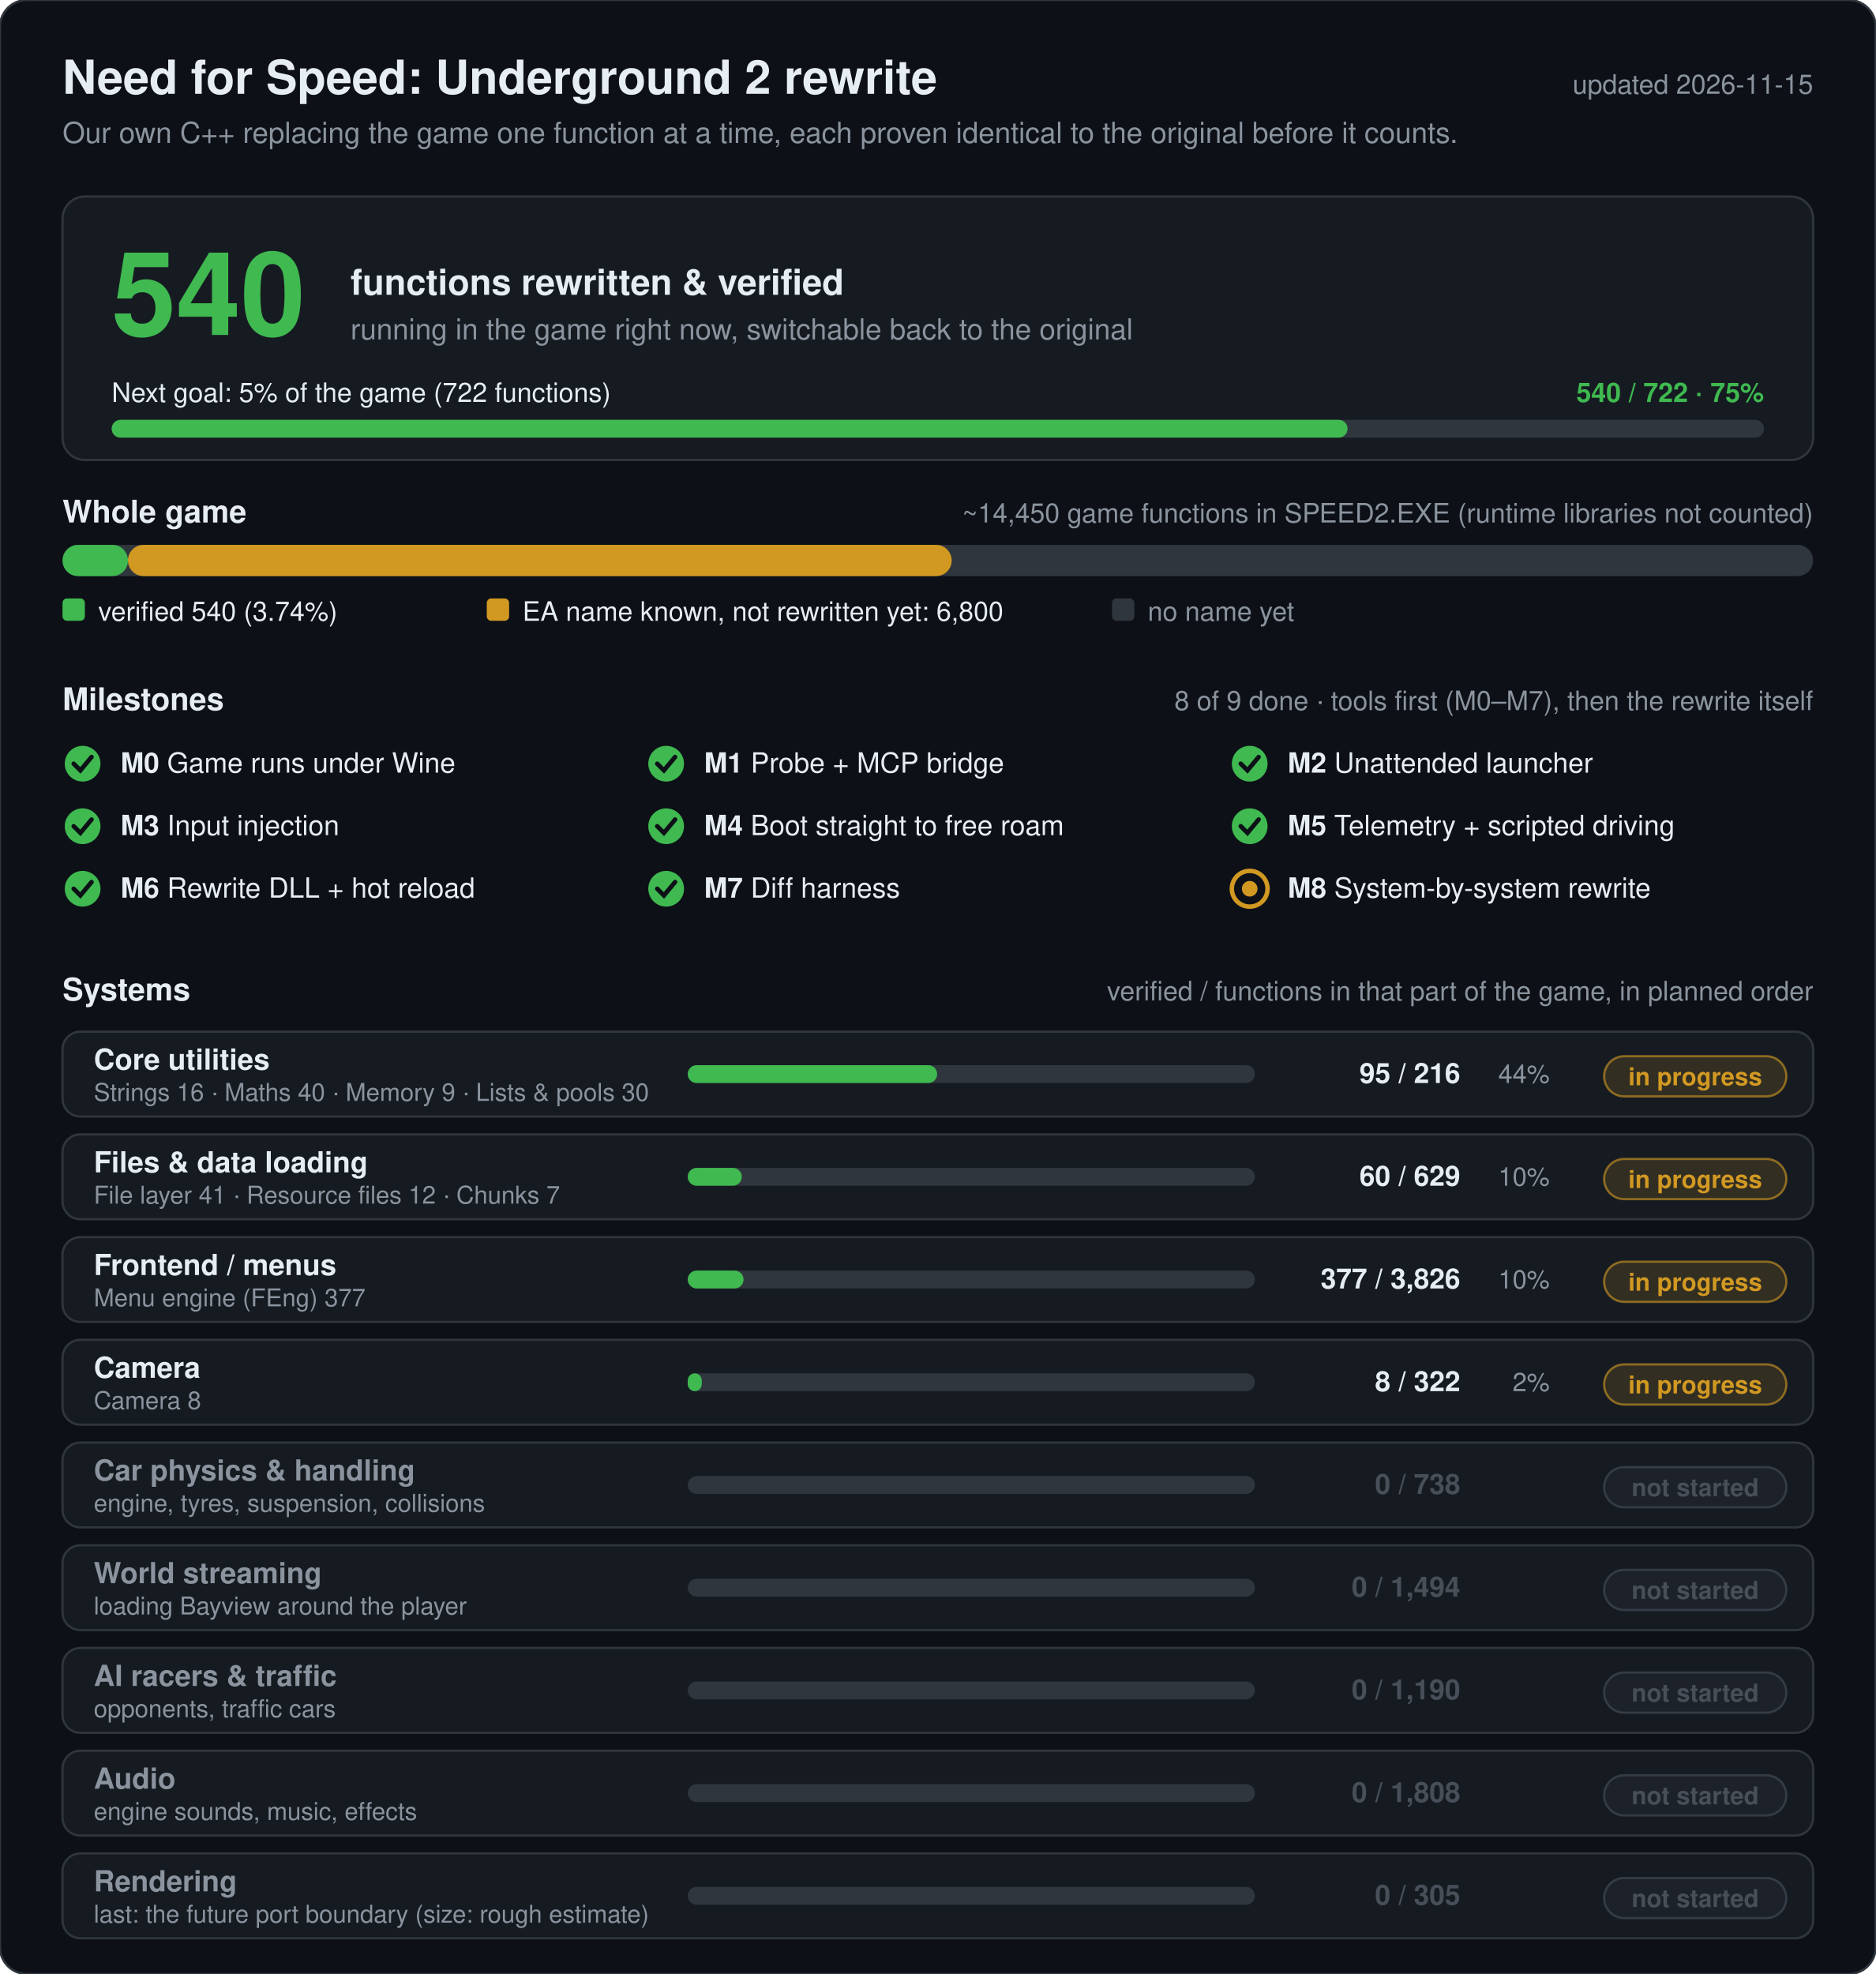
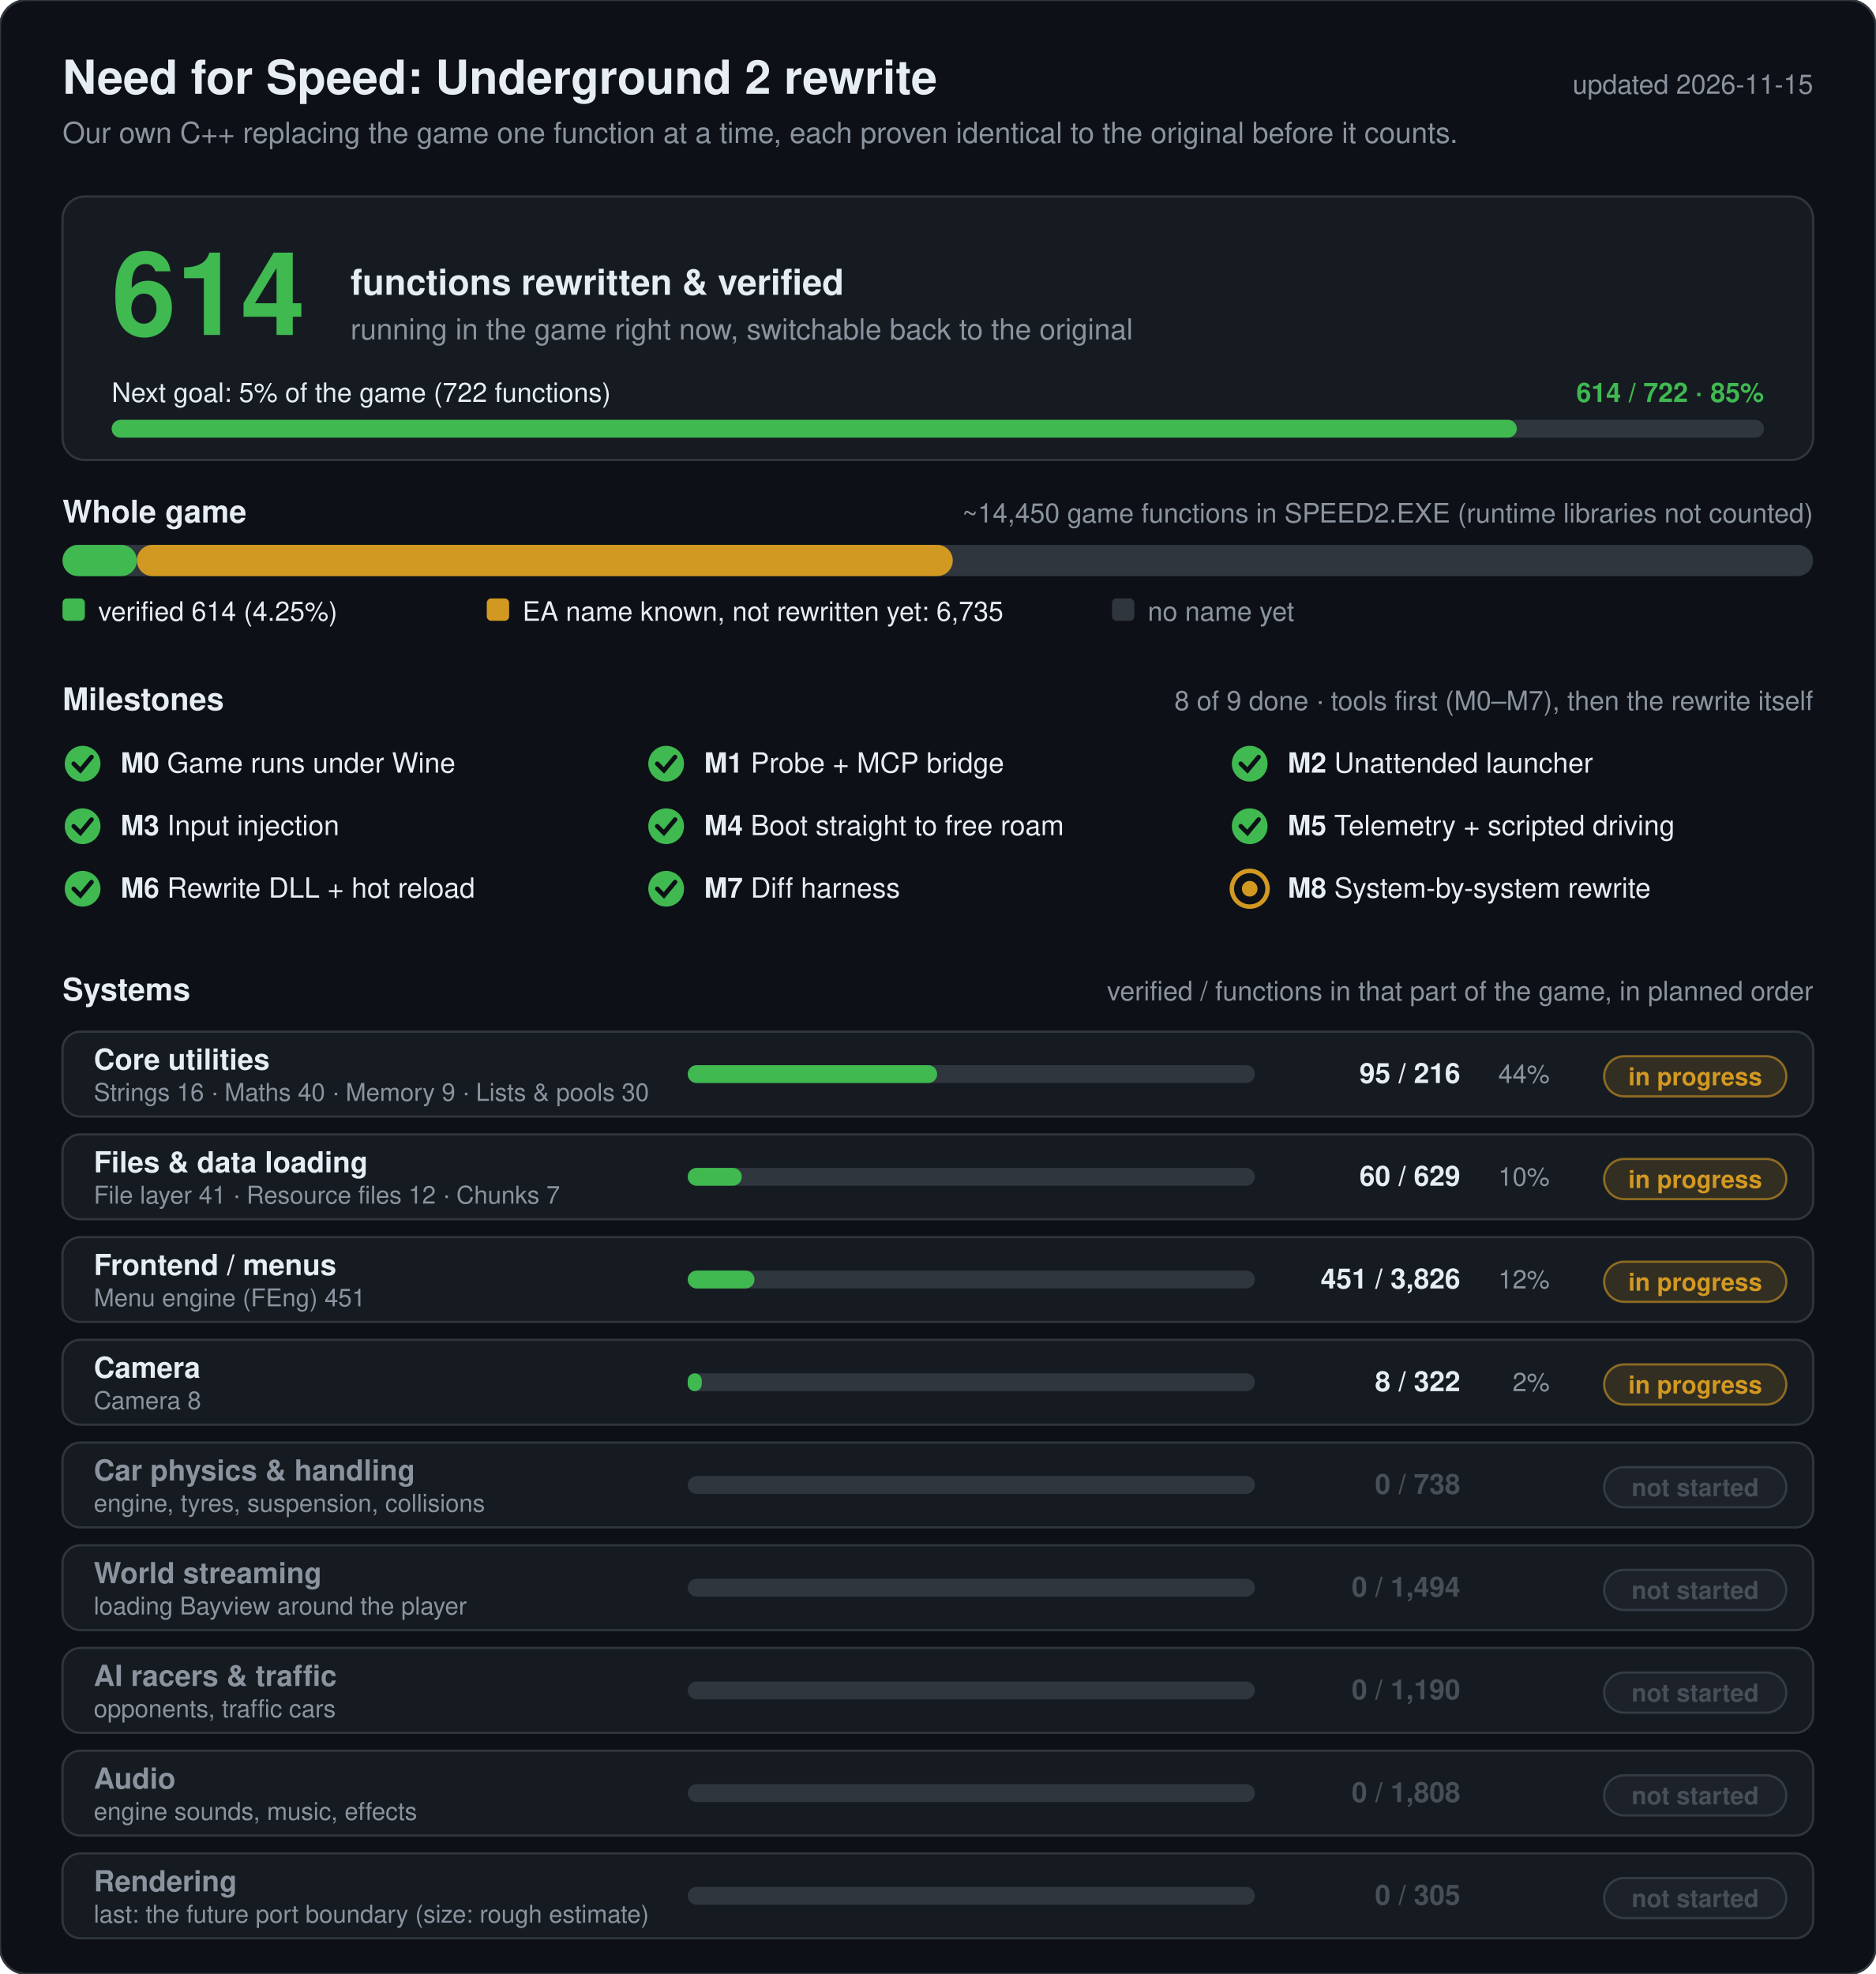
<svg xmlns="http://www.w3.org/2000/svg" width="840" height="884" viewBox="0 0 840 884" font-family="-apple-system, Segoe UI, Helvetica, Arial, sans-serif">
  <rect width="840" height="884" rx="12" fill="#0d1117" stroke="#30363d" />
  <text x="28" y="42" font-size="21" font-weight="700" fill="#e6edf3">Need for Speed: Underground 2 rewrite</text>
  <text x="812" y="42" font-size="12" fill="#8b949e" text-anchor="end">updated 2026-11-15</text>
  <text x="28" y="64" font-size="13" fill="#8b949e">Our own C++ replacing the game one function at a time, each proven identical to the original before it counts.</text>
  <rect x="28" y="88" width="784" height="118" rx="10" fill="#161b22" stroke="#30363d" />
-   <text x="50" y="150" font-size="52" font-weight="800" fill="#3fb950">540</text>
+   <text x="50" y="150" font-size="52" font-weight="800" fill="#3fb950">614</text>
  <text x="157" y="132" font-size="16" font-weight="600" fill="#e6edf3">functions rewritten &amp; verified</text>
  <text x="157" y="152" font-size="13" fill="#8b949e">running in the game right now, switchable back to the original</text>
  <text x="50" y="180" font-size="12" fill="#e6edf3">Next goal: 5% of the game (722 functions)</text>
-   <text x="790" y="180" font-size="12" font-weight="700" fill="#3fb950" text-anchor="end">540 / 722 · 75%</text>
+   <text x="790" y="180" font-size="12" font-weight="700" fill="#3fb950" text-anchor="end">614 / 722 · 85%</text>
  <rect x="50" y="188" width="740" height="8" rx="4.0" fill="#30363d" />
-   <rect x="50.0" y="188" width="553.5" height="8" rx="4.0" fill="#3fb950" />
+   <rect x="50.0" y="188" width="629.3" height="8" rx="4.0" fill="#3fb950" />
  <text x="28" y="234" font-size="14" font-weight="600" fill="#e6edf3">Whole game</text>
  <text x="812" y="234" font-size="12" fill="#8b949e" text-anchor="end">~14,450 game functions in SPEED2.EXE (runtime libraries not counted)</text>
  <rect x="28" y="244" width="784" height="14" rx="7.0" fill="#30363d" />
-   <rect x="28.0" y="244" width="29.3" height="14" rx="7.0" fill="#3fb950" />
-   <rect x="57.3" y="244" width="368.9" height="14" rx="7.0" fill="#d29922" />
+   <rect x="28.0" y="244" width="33.3" height="14" rx="7.0" fill="#3fb950" />
+   <rect x="61.3" y="244" width="365.4" height="14" rx="7.0" fill="#d29922" />
  <rect x="28" y="268" width="10" height="10" rx="2" fill="#3fb950" />
-   <text x="44" y="278" font-size="12" fill="#e6edf3">verified 540 (3.74%)</text>
+   <text x="44" y="278" font-size="12" fill="#e6edf3">verified 614 (4.25%)</text>
  <rect x="218" y="268" width="10" height="10" rx="2" fill="#d29922" />
-   <text x="234" y="278" font-size="12" fill="#e6edf3">EA name known, not rewritten yet: 6,800</text>
+   <text x="234" y="278" font-size="12" fill="#e6edf3">EA name known, not rewritten yet: 6,735</text>
  <rect x="498" y="268" width="10" height="10" rx="2" fill="#30363d" />
  <text x="514" y="278" font-size="12" fill="#8b949e">no name yet</text>
  <text x="28" y="318" font-size="14" font-weight="600" fill="#e6edf3">Milestones</text>
  <text x="812" y="318" font-size="12" fill="#8b949e" text-anchor="end">8 of 9 done · tools first (M0–M7), then the rewrite itself</text>
  <circle cx="37.0" cy="342" r="8" fill="#3fb950" />
  <path d="M33.0 342 l3 3 l5 -6" stroke="#0d1117" stroke-width="2" fill="none" stroke-linecap="round" />
  <text x="54.0" y="346" font-size="12.5" fill="#e6edf3">
    <tspan font-weight="700">M0</tspan> Game runs under Wine</text>
  <circle cx="298.333" cy="342" r="8" fill="#3fb950" />
  <path d="M294.333 342 l3 3 l5 -6" stroke="#0d1117" stroke-width="2" fill="none" stroke-linecap="round" />
  <text x="315.333" y="346" font-size="12.5" fill="#e6edf3">
    <tspan font-weight="700">M1</tspan> Probe + MCP bridge</text>
  <circle cx="559.667" cy="342" r="8" fill="#3fb950" />
  <path d="M555.667 342 l3 3 l5 -6" stroke="#0d1117" stroke-width="2" fill="none" stroke-linecap="round" />
  <text x="576.667" y="346" font-size="12.5" fill="#e6edf3">
    <tspan font-weight="700">M2</tspan> Unattended launcher</text>
  <circle cx="37.0" cy="370" r="8" fill="#3fb950" />
  <path d="M33.0 370 l3 3 l5 -6" stroke="#0d1117" stroke-width="2" fill="none" stroke-linecap="round" />
  <text x="54.0" y="374" font-size="12.5" fill="#e6edf3">
    <tspan font-weight="700">M3</tspan> Input injection</text>
  <circle cx="298.333" cy="370" r="8" fill="#3fb950" />
  <path d="M294.333 370 l3 3 l5 -6" stroke="#0d1117" stroke-width="2" fill="none" stroke-linecap="round" />
  <text x="315.333" y="374" font-size="12.5" fill="#e6edf3">
    <tspan font-weight="700">M4</tspan> Boot straight to free roam</text>
  <circle cx="559.667" cy="370" r="8" fill="#3fb950" />
  <path d="M555.667 370 l3 3 l5 -6" stroke="#0d1117" stroke-width="2" fill="none" stroke-linecap="round" />
  <text x="576.667" y="374" font-size="12.5" fill="#e6edf3">
    <tspan font-weight="700">M5</tspan> Telemetry + scripted driving</text>
  <circle cx="37.0" cy="398" r="8" fill="#3fb950" />
  <path d="M33.0 398 l3 3 l5 -6" stroke="#0d1117" stroke-width="2" fill="none" stroke-linecap="round" />
  <text x="54.0" y="402" font-size="12.5" fill="#e6edf3">
    <tspan font-weight="700">M6</tspan> Rewrite DLL + hot reload</text>
  <circle cx="298.333" cy="398" r="8" fill="#3fb950" />
  <path d="M294.333 398 l3 3 l5 -6" stroke="#0d1117" stroke-width="2" fill="none" stroke-linecap="round" />
  <text x="315.333" y="402" font-size="12.5" fill="#e6edf3">
    <tspan font-weight="700">M7</tspan> Diff harness</text>
  <circle cx="559.667" cy="398" r="8" fill="none" stroke="#d29922" stroke-width="2" />
  <circle cx="559.667" cy="398" r="3.5" fill="#d29922" />
  <text x="576.667" y="402" font-size="12.5" fill="#e6edf3">
    <tspan font-weight="700">M8</tspan> System-by-system rewrite</text>
  <text x="28" y="448" font-size="14" font-weight="600" fill="#e6edf3">Systems</text>
  <text x="812" y="448" font-size="12" fill="#8b949e" text-anchor="end">verified / functions in that part of the game, in planned order</text>
  <rect x="28" y="462" width="784" height="38" rx="8" fill="#161b22" stroke="#30363d" />
  <text x="42" y="479" font-size="13" font-weight="600" fill="#e6edf3">Core utilities</text>
  <text x="42" y="493" font-size="11" fill="#8b949e">Strings 16 · Maths 40 · Memory 9 · Lists &amp; pools 30</text>
  <rect x="308" y="477" width="254" height="8" rx="4.0" fill="#30363d" />
  <rect x="308.0" y="477" width="111.7" height="8" rx="4.0" fill="#3fb950" />
  <text x="654" y="485" font-size="12.5" font-weight="700" fill="#e6edf3" text-anchor="end">95 / 216</text>
  <text x="694" y="485" font-size="11.5" fill="#8b949e" text-anchor="end">44%</text>
  <rect x="718.4" y="473" width="81.6" height="18" rx="9" fill="#d29922" fill-opacity="0.15" stroke="#d29922" stroke-opacity="0.6" />
  <text x="759.2" y="486" font-size="11" font-weight="600" fill="#d29922" text-anchor="middle">in progress</text>
  <rect x="28" y="508" width="784" height="38" rx="8" fill="#161b22" stroke="#30363d" />
  <text x="42" y="525" font-size="13" font-weight="600" fill="#e6edf3">Files &amp; data loading</text>
  <text x="42" y="539" font-size="11" fill="#8b949e">File layer 41 · Resource files 12 · Chunks 7</text>
  <rect x="308" y="523" width="254" height="8" rx="4.0" fill="#30363d" />
  <rect x="308.0" y="523" width="24.2" height="8" rx="4.0" fill="#3fb950" />
  <text x="654" y="531" font-size="12.5" font-weight="700" fill="#e6edf3" text-anchor="end">60 / 629</text>
  <text x="694" y="531" font-size="11.5" fill="#8b949e" text-anchor="end">10%</text>
  <rect x="718.4" y="519" width="81.6" height="18" rx="9" fill="#d29922" fill-opacity="0.15" stroke="#d29922" stroke-opacity="0.6" />
  <text x="759.2" y="532" font-size="11" font-weight="600" fill="#d29922" text-anchor="middle">in progress</text>
  <rect x="28" y="554" width="784" height="38" rx="8" fill="#161b22" stroke="#30363d" />
  <text x="42" y="571" font-size="13" font-weight="600" fill="#e6edf3">Frontend / menus</text>
-   <text x="42" y="585" font-size="11" fill="#8b949e">Menu engine (FEng) 377</text>
+   <text x="42" y="585" font-size="11" fill="#8b949e">Menu engine (FEng) 451</text>
  <rect x="308" y="569" width="254" height="8" rx="4.0" fill="#30363d" />
-   <rect x="308.0" y="569" width="25.0" height="8" rx="4.0" fill="#3fb950" />
-   <text x="654" y="577" font-size="12.5" font-weight="700" fill="#e6edf3" text-anchor="end">377 / 3,826</text>
-   <text x="694" y="577" font-size="11.5" fill="#8b949e" text-anchor="end">10%</text>
+   <rect x="308.0" y="569" width="29.9" height="8" rx="4.0" fill="#3fb950" />
+   <text x="654" y="577" font-size="12.5" font-weight="700" fill="#e6edf3" text-anchor="end">451 / 3,826</text>
+   <text x="694" y="577" font-size="11.5" fill="#8b949e" text-anchor="end">12%</text>
  <rect x="718.4" y="565" width="81.6" height="18" rx="9" fill="#d29922" fill-opacity="0.15" stroke="#d29922" stroke-opacity="0.6" />
  <text x="759.2" y="578" font-size="11" font-weight="600" fill="#d29922" text-anchor="middle">in progress</text>
  <rect x="28" y="600" width="784" height="38" rx="8" fill="#161b22" stroke="#30363d" />
  <text x="42" y="617" font-size="13" font-weight="600" fill="#e6edf3">Camera</text>
  <text x="42" y="631" font-size="11" fill="#8b949e">Camera 8</text>
  <rect x="308" y="615" width="254" height="8" rx="4.0" fill="#30363d" />
  <rect x="308.0" y="615" width="6.3" height="8" rx="3.2" fill="#3fb950" />
  <text x="654" y="623" font-size="12.5" font-weight="700" fill="#e6edf3" text-anchor="end">8 / 322</text>
  <text x="694" y="623" font-size="11.5" fill="#8b949e" text-anchor="end">2%</text>
  <rect x="718.4" y="611" width="81.6" height="18" rx="9" fill="#d29922" fill-opacity="0.15" stroke="#d29922" stroke-opacity="0.6" />
  <text x="759.2" y="624" font-size="11" font-weight="600" fill="#d29922" text-anchor="middle">in progress</text>
  <rect x="28" y="646" width="784" height="38" rx="8" fill="#161b22" stroke="#30363d" />
  <text x="42" y="663" font-size="13" font-weight="600" fill="#8b949e">Car physics &amp; handling</text>
  <text x="42" y="677" font-size="11" fill="#8b949e">engine, tyres, suspension, collisions</text>
  <rect x="308" y="661" width="254" height="8" rx="4.0" fill="#30363d" />
  <text x="654" y="669" font-size="12.5" font-weight="700" fill="#484f58" text-anchor="end">0 / 738</text>
  <rect x="718.4" y="657" width="81.6" height="18" rx="9" fill="#484f58" fill-opacity="0.15" stroke="#484f58" stroke-opacity="0.6" />
  <text x="759.2" y="670" font-size="11" font-weight="600" fill="#484f58" text-anchor="middle">not started</text>
  <rect x="28" y="692" width="784" height="38" rx="8" fill="#161b22" stroke="#30363d" />
  <text x="42" y="709" font-size="13" font-weight="600" fill="#8b949e">World streaming</text>
  <text x="42" y="723" font-size="11" fill="#8b949e">loading Bayview around the player</text>
  <rect x="308" y="707" width="254" height="8" rx="4.0" fill="#30363d" />
  <text x="654" y="715" font-size="12.5" font-weight="700" fill="#484f58" text-anchor="end">0 / 1,494</text>
  <rect x="718.4" y="703" width="81.6" height="18" rx="9" fill="#484f58" fill-opacity="0.15" stroke="#484f58" stroke-opacity="0.6" />
  <text x="759.2" y="716" font-size="11" font-weight="600" fill="#484f58" text-anchor="middle">not started</text>
  <rect x="28" y="738" width="784" height="38" rx="8" fill="#161b22" stroke="#30363d" />
  <text x="42" y="755" font-size="13" font-weight="600" fill="#8b949e">AI racers &amp; traffic</text>
  <text x="42" y="769" font-size="11" fill="#8b949e">opponents, traffic cars</text>
  <rect x="308" y="753" width="254" height="8" rx="4.0" fill="#30363d" />
  <text x="654" y="761" font-size="12.5" font-weight="700" fill="#484f58" text-anchor="end">0 / 1,190</text>
  <rect x="718.4" y="749" width="81.6" height="18" rx="9" fill="#484f58" fill-opacity="0.15" stroke="#484f58" stroke-opacity="0.6" />
  <text x="759.2" y="762" font-size="11" font-weight="600" fill="#484f58" text-anchor="middle">not started</text>
  <rect x="28" y="784" width="784" height="38" rx="8" fill="#161b22" stroke="#30363d" />
  <text x="42" y="801" font-size="13" font-weight="600" fill="#8b949e">Audio</text>
  <text x="42" y="815" font-size="11" fill="#8b949e">engine sounds, music, effects</text>
  <rect x="308" y="799" width="254" height="8" rx="4.0" fill="#30363d" />
  <text x="654" y="807" font-size="12.5" font-weight="700" fill="#484f58" text-anchor="end">0 / 1,808</text>
  <rect x="718.4" y="795" width="81.6" height="18" rx="9" fill="#484f58" fill-opacity="0.15" stroke="#484f58" stroke-opacity="0.6" />
  <text x="759.2" y="808" font-size="11" font-weight="600" fill="#484f58" text-anchor="middle">not started</text>
  <rect x="28" y="830" width="784" height="38" rx="8" fill="#161b22" stroke="#30363d" />
  <text x="42" y="847" font-size="13" font-weight="600" fill="#8b949e">Rendering</text>
  <text x="42" y="861" font-size="11" fill="#8b949e">last: the future port boundary (size: rough estimate)</text>
  <rect x="308" y="845" width="254" height="8" rx="4.0" fill="#30363d" />
  <text x="654" y="853" font-size="12.5" font-weight="700" fill="#484f58" text-anchor="end">0 / 305</text>
  <rect x="718.4" y="841" width="81.6" height="18" rx="9" fill="#484f58" fill-opacity="0.15" stroke="#484f58" stroke-opacity="0.6" />
  <text x="759.2" y="854" font-size="11" font-weight="600" fill="#484f58" text-anchor="middle">not started</text>
</svg>
